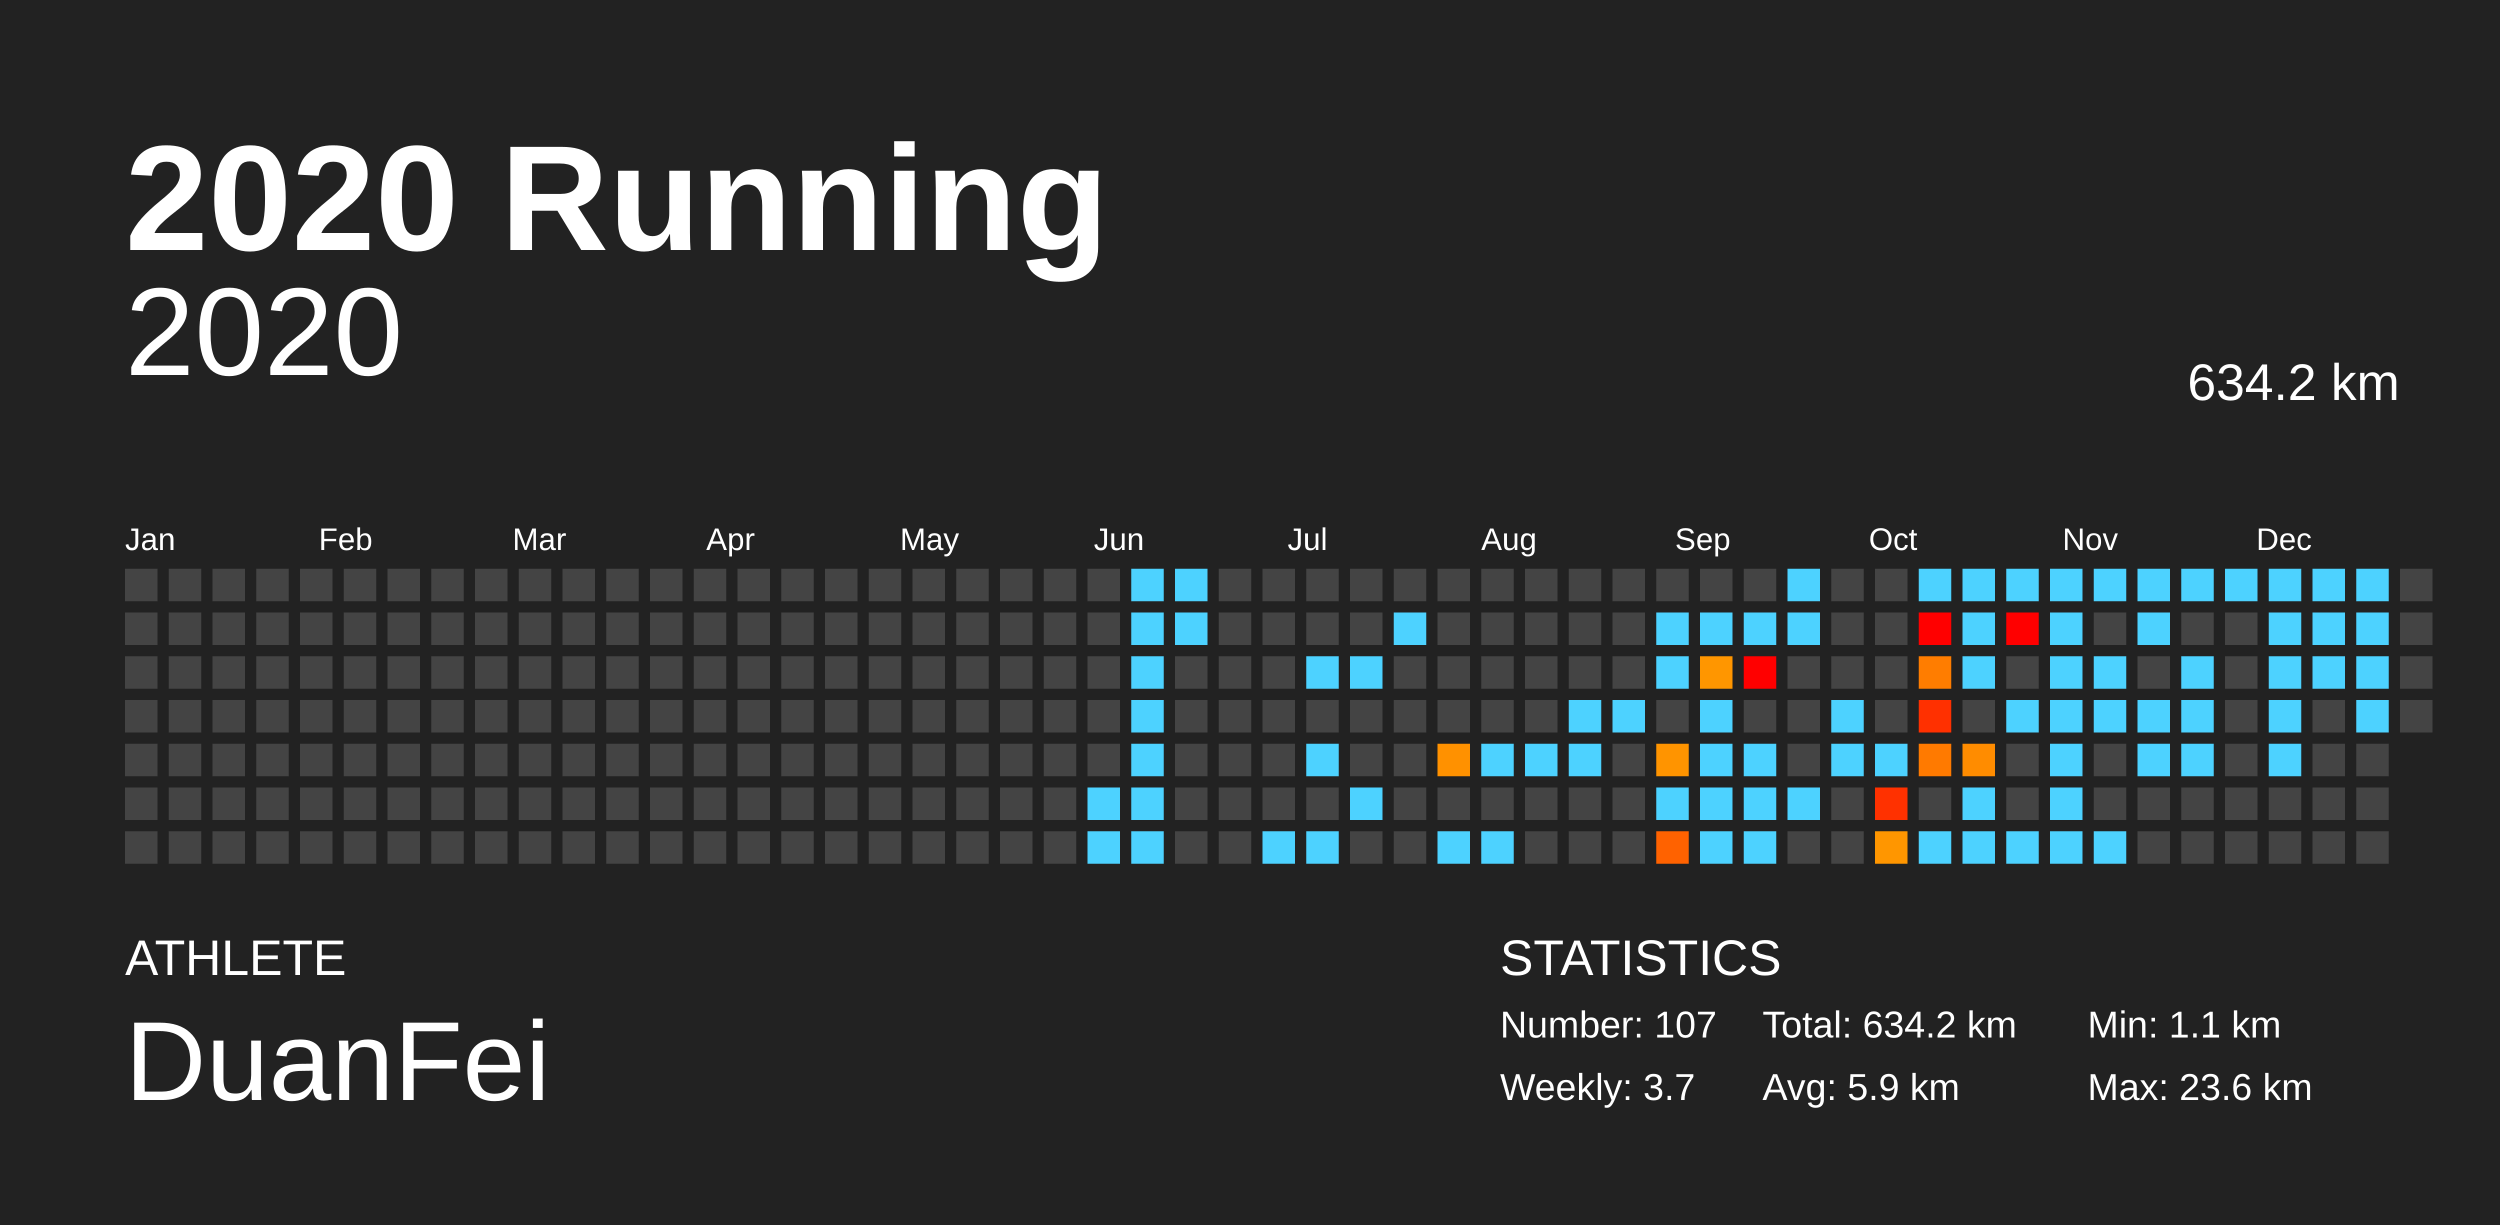
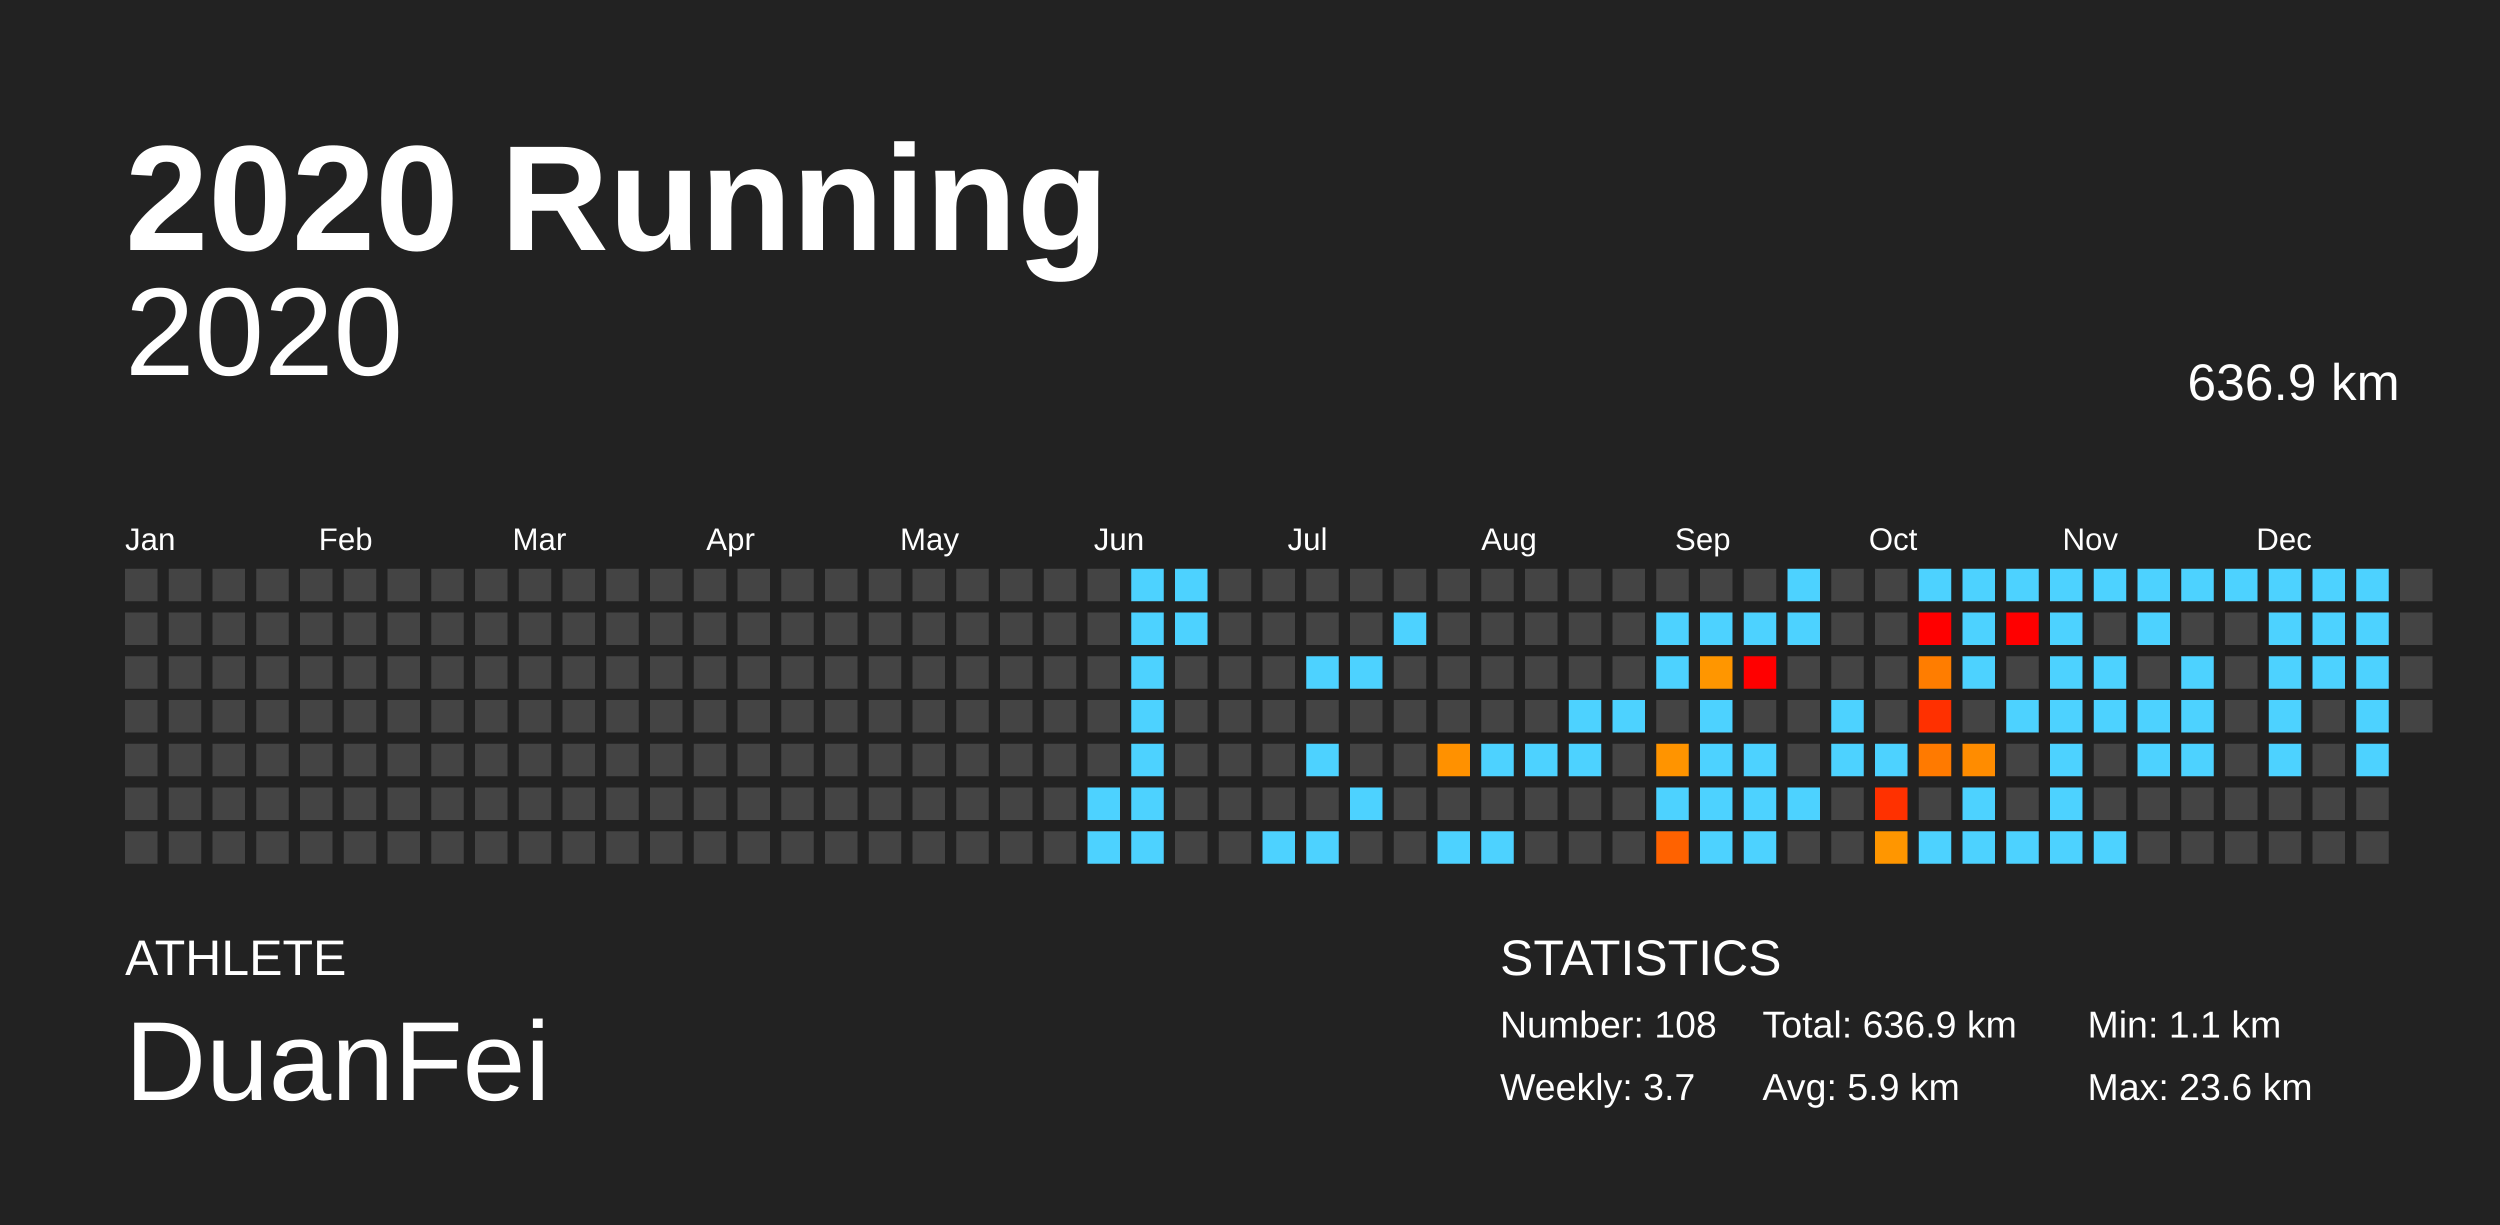
<svg xmlns="http://www.w3.org/2000/svg" baseProfile="full" height="98mm" version="1.1" viewBox="0,0,200,98" width="200mm">
  <defs />
  <rect fill="#222222" height="98" width="200" x="0" y="0" />
  <text fill="#FFFFFF" style="font-size:12px; font-family:Arial; font-weight:bold;" x="10" y="20">2020 Running</text>
  <text fill="#FFFFFF" style="font-size:4px; font-family:Arial" x="10" y="78">ATHLETE</text>
  <text fill="#FFFFFF" style="font-size:9px; font-family:Arial" x="10" y="88">DuanFei</text>
  <text fill="#FFFFFF" style="font-size:4px; font-family:Arial" x="120" y="78">STATISTICS</text>
-   <text fill="#FFFFFF" style="font-size:3px; font-family:Arial" x="120" y="83">Number: 107</text>
+   <text fill="#FFFFFF" style="font-size:3px; font-family:Arial" x="120" y="83">Number: 108</text>
  <text fill="#FFFFFF" style="font-size:3px; font-family:Arial" x="120" y="88">Weekly: 3.7</text>
-   <text fill="#FFFFFF" style="font-size:3px; font-family:Arial" x="141" y="83">Total: 634.2 km</text>
+   <text fill="#FFFFFF" style="font-size:3px; font-family:Arial" x="141" y="83">Total: 636.9 km</text>
  <text fill="#FFFFFF" style="font-size:3px; font-family:Arial" x="141" y="88">Avg: 5.9 km</text>
  <text fill="#FFFFFF" style="font-size:3px; font-family:Arial" x="167" y="83">Min: 1.1 km</text>
  <text fill="#FFFFFF" style="font-size:3px; font-family:Arial" x="167" y="88">Max: 23.6 km</text>
  <text alignment-baseline="hanging" fill="#FFFFFF" style="font-size:10.0px; font-family:Arial;" x="10" y="30">2020</text>
-   <text alignment-baseline="hanging" fill="#FFFFFF" style="font-size:4.125px; font-family:Arial;" x="175" y="32">634.2 km</text>
+   <text alignment-baseline="hanging" fill="#FFFFFF" style="font-size:4.125px; font-family:Arial;" x="175" y="32">636.9 km</text>
  <text fill="#FFFFFF" style="font-size:2.5px; font-family:Arial" x="10.0" y="44">Jan</text>
  <text fill="#FFFFFF" style="font-size:2.5px; font-family:Arial" x="25.5" y="44">Feb</text>
  <text fill="#FFFFFF" style="font-size:2.5px; font-family:Arial" x="41.0" y="44">Mar</text>
  <text fill="#FFFFFF" style="font-size:2.5px; font-family:Arial" x="56.5" y="44">Apr</text>
  <text fill="#FFFFFF" style="font-size:2.5px; font-family:Arial" x="72.0" y="44">May</text>
  <text fill="#FFFFFF" style="font-size:2.5px; font-family:Arial" x="87.5" y="44">Jun</text>
  <text fill="#FFFFFF" style="font-size:2.5px; font-family:Arial" x="103.0" y="44">Jul</text>
  <text fill="#FFFFFF" style="font-size:2.5px; font-family:Arial" x="118.5" y="44">Aug</text>
  <text fill="#FFFFFF" style="font-size:2.5px; font-family:Arial" x="134.0" y="44">Sep</text>
  <text fill="#FFFFFF" style="font-size:2.5px; font-family:Arial" x="149.5" y="44">Oct</text>
  <text fill="#FFFFFF" style="font-size:2.5px; font-family:Arial" x="165.0" y="44">Nov</text>
  <text fill="#FFFFFF" style="font-size:2.5px; font-family:Arial" x="180.5" y="44">Dec</text>
  <rect fill="#444444" height="2.6" width="2.6" x="10.0" y="45.5" />
  <rect fill="#444444" height="2.6" width="2.6" x="10.0" y="49.0" />
  <rect fill="#444444" height="2.6" width="2.6" x="10.0" y="52.5" />
  <rect fill="#444444" height="2.6" width="2.6" x="10.0" y="56.0" />
  <rect fill="#444444" height="2.6" width="2.6" x="10.0" y="59.5" />
  <rect fill="#444444" height="2.6" width="2.6" x="10.0" y="63.0" />
  <rect fill="#444444" height="2.6" width="2.6" x="10.0" y="66.5" />
  <rect fill="#444444" height="2.6" width="2.6" x="13.5" y="45.5" />
  <rect fill="#444444" height="2.6" width="2.6" x="13.5" y="49.0" />
  <rect fill="#444444" height="2.6" width="2.6" x="13.5" y="52.5" />
  <rect fill="#444444" height="2.6" width="2.6" x="13.5" y="56.0" />
  <rect fill="#444444" height="2.6" width="2.6" x="13.5" y="59.5" />
  <rect fill="#444444" height="2.6" width="2.6" x="13.5" y="63.0" />
  <rect fill="#444444" height="2.6" width="2.6" x="13.5" y="66.5" />
  <rect fill="#444444" height="2.6" width="2.6" x="17.0" y="45.5" />
  <rect fill="#444444" height="2.6" width="2.6" x="17.0" y="49.0" />
  <rect fill="#444444" height="2.6" width="2.6" x="17.0" y="52.5" />
  <rect fill="#444444" height="2.6" width="2.6" x="17.0" y="56.0" />
  <rect fill="#444444" height="2.6" width="2.6" x="17.0" y="59.5" />
  <rect fill="#444444" height="2.6" width="2.6" x="17.0" y="63.0" />
  <rect fill="#444444" height="2.6" width="2.6" x="17.0" y="66.5" />
  <rect fill="#444444" height="2.6" width="2.6" x="20.5" y="45.5" />
  <rect fill="#444444" height="2.6" width="2.6" x="20.5" y="49.0" />
  <rect fill="#444444" height="2.6" width="2.6" x="20.5" y="52.5" />
  <rect fill="#444444" height="2.6" width="2.6" x="20.5" y="56.0" />
  <rect fill="#444444" height="2.6" width="2.6" x="20.5" y="59.5" />
  <rect fill="#444444" height="2.6" width="2.6" x="20.5" y="63.0" />
  <rect fill="#444444" height="2.6" width="2.6" x="20.5" y="66.5" />
  <rect fill="#444444" height="2.6" width="2.6" x="24.0" y="45.5" />
  <rect fill="#444444" height="2.6" width="2.6" x="24.0" y="49.0" />
  <rect fill="#444444" height="2.6" width="2.6" x="24.0" y="52.5" />
  <rect fill="#444444" height="2.6" width="2.6" x="24.0" y="56.0" />
  <rect fill="#444444" height="2.6" width="2.6" x="24.0" y="59.5" />
  <rect fill="#444444" height="2.6" width="2.6" x="24.0" y="63.0" />
  <rect fill="#444444" height="2.6" width="2.6" x="24.0" y="66.5" />
  <rect fill="#444444" height="2.6" width="2.6" x="27.5" y="45.5" />
  <rect fill="#444444" height="2.6" width="2.6" x="27.5" y="49.0" />
  <rect fill="#444444" height="2.6" width="2.6" x="27.5" y="52.5" />
  <rect fill="#444444" height="2.6" width="2.6" x="27.5" y="56.0" />
  <rect fill="#444444" height="2.6" width="2.6" x="27.5" y="59.5" />
  <rect fill="#444444" height="2.6" width="2.6" x="27.5" y="63.0" />
  <rect fill="#444444" height="2.6" width="2.6" x="27.5" y="66.5" />
  <rect fill="#444444" height="2.6" width="2.6" x="31.0" y="45.5" />
  <rect fill="#444444" height="2.6" width="2.6" x="31.0" y="49.0" />
  <rect fill="#444444" height="2.6" width="2.6" x="31.0" y="52.5" />
  <rect fill="#444444" height="2.6" width="2.6" x="31.0" y="56.0" />
  <rect fill="#444444" height="2.6" width="2.6" x="31.0" y="59.5" />
  <rect fill="#444444" height="2.6" width="2.6" x="31.0" y="63.0" />
  <rect fill="#444444" height="2.6" width="2.6" x="31.0" y="66.5" />
  <rect fill="#444444" height="2.6" width="2.6" x="34.5" y="45.5" />
  <rect fill="#444444" height="2.6" width="2.6" x="34.5" y="49.0" />
  <rect fill="#444444" height="2.6" width="2.6" x="34.5" y="52.5" />
  <rect fill="#444444" height="2.6" width="2.6" x="34.5" y="56.0" />
  <rect fill="#444444" height="2.6" width="2.6" x="34.5" y="59.5" />
  <rect fill="#444444" height="2.6" width="2.6" x="34.5" y="63.0" />
  <rect fill="#444444" height="2.6" width="2.6" x="34.5" y="66.5" />
  <rect fill="#444444" height="2.6" width="2.6" x="38.0" y="45.5" />
  <rect fill="#444444" height="2.6" width="2.6" x="38.0" y="49.0" />
  <rect fill="#444444" height="2.6" width="2.6" x="38.0" y="52.5" />
  <rect fill="#444444" height="2.6" width="2.6" x="38.0" y="56.0" />
  <rect fill="#444444" height="2.6" width="2.6" x="38.0" y="59.5" />
  <rect fill="#444444" height="2.6" width="2.6" x="38.0" y="63.0" />
  <rect fill="#444444" height="2.6" width="2.6" x="38.0" y="66.5" />
  <rect fill="#444444" height="2.6" width="2.6" x="41.5" y="45.5" />
  <rect fill="#444444" height="2.6" width="2.6" x="41.5" y="49.0" />
  <rect fill="#444444" height="2.6" width="2.6" x="41.5" y="52.5" />
  <rect fill="#444444" height="2.6" width="2.6" x="41.5" y="56.0" />
  <rect fill="#444444" height="2.6" width="2.6" x="41.5" y="59.5" />
  <rect fill="#444444" height="2.6" width="2.6" x="41.5" y="63.0" />
  <rect fill="#444444" height="2.6" width="2.6" x="41.5" y="66.5" />
  <rect fill="#444444" height="2.6" width="2.6" x="45.0" y="45.5" />
  <rect fill="#444444" height="2.6" width="2.6" x="45.0" y="49.0" />
  <rect fill="#444444" height="2.6" width="2.6" x="45.0" y="52.5" />
  <rect fill="#444444" height="2.6" width="2.6" x="45.0" y="56.0" />
  <rect fill="#444444" height="2.6" width="2.6" x="45.0" y="59.5" />
  <rect fill="#444444" height="2.6" width="2.6" x="45.0" y="63.0" />
  <rect fill="#444444" height="2.6" width="2.6" x="45.0" y="66.5" />
  <rect fill="#444444" height="2.6" width="2.6" x="48.5" y="45.5" />
  <rect fill="#444444" height="2.6" width="2.6" x="48.5" y="49.0" />
  <rect fill="#444444" height="2.6" width="2.6" x="48.5" y="52.5" />
  <rect fill="#444444" height="2.6" width="2.6" x="48.5" y="56.0" />
  <rect fill="#444444" height="2.6" width="2.6" x="48.5" y="59.5" />
  <rect fill="#444444" height="2.6" width="2.6" x="48.5" y="63.0" />
  <rect fill="#444444" height="2.6" width="2.6" x="48.5" y="66.5" />
  <rect fill="#444444" height="2.6" width="2.6" x="52.0" y="45.5" />
  <rect fill="#444444" height="2.6" width="2.6" x="52.0" y="49.0" />
  <rect fill="#444444" height="2.6" width="2.6" x="52.0" y="52.5" />
  <rect fill="#444444" height="2.6" width="2.6" x="52.0" y="56.0" />
  <rect fill="#444444" height="2.6" width="2.6" x="52.0" y="59.5" />
  <rect fill="#444444" height="2.6" width="2.6" x="52.0" y="63.0" />
  <rect fill="#444444" height="2.6" width="2.6" x="52.0" y="66.5" />
  <rect fill="#444444" height="2.6" width="2.6" x="55.5" y="45.5" />
  <rect fill="#444444" height="2.6" width="2.6" x="55.5" y="49.0" />
  <rect fill="#444444" height="2.6" width="2.6" x="55.5" y="52.5" />
  <rect fill="#444444" height="2.6" width="2.6" x="55.5" y="56.0" />
  <rect fill="#444444" height="2.6" width="2.6" x="55.5" y="59.5" />
  <rect fill="#444444" height="2.6" width="2.6" x="55.5" y="63.0" />
  <rect fill="#444444" height="2.6" width="2.6" x="55.5" y="66.5" />
  <rect fill="#444444" height="2.6" width="2.6" x="59.0" y="45.5" />
  <rect fill="#444444" height="2.6" width="2.6" x="59.0" y="49.0" />
  <rect fill="#444444" height="2.6" width="2.6" x="59.0" y="52.5" />
  <rect fill="#444444" height="2.6" width="2.6" x="59.0" y="56.0" />
  <rect fill="#444444" height="2.6" width="2.6" x="59.0" y="59.5" />
  <rect fill="#444444" height="2.6" width="2.6" x="59.0" y="63.0" />
  <rect fill="#444444" height="2.6" width="2.6" x="59.0" y="66.5" />
  <rect fill="#444444" height="2.6" width="2.6" x="62.5" y="45.5" />
  <rect fill="#444444" height="2.6" width="2.6" x="62.5" y="49.0" />
  <rect fill="#444444" height="2.6" width="2.6" x="62.5" y="52.5" />
  <rect fill="#444444" height="2.6" width="2.6" x="62.5" y="56.0" />
  <rect fill="#444444" height="2.6" width="2.6" x="62.5" y="59.5" />
  <rect fill="#444444" height="2.6" width="2.6" x="62.5" y="63.0" />
  <rect fill="#444444" height="2.6" width="2.6" x="62.5" y="66.5" />
  <rect fill="#444444" height="2.6" width="2.6" x="66.0" y="45.5" />
  <rect fill="#444444" height="2.6" width="2.6" x="66.0" y="49.0" />
  <rect fill="#444444" height="2.6" width="2.6" x="66.0" y="52.5" />
  <rect fill="#444444" height="2.6" width="2.6" x="66.0" y="56.0" />
  <rect fill="#444444" height="2.6" width="2.6" x="66.0" y="59.5" />
  <rect fill="#444444" height="2.6" width="2.6" x="66.0" y="63.0" />
  <rect fill="#444444" height="2.6" width="2.6" x="66.0" y="66.5" />
  <rect fill="#444444" height="2.6" width="2.6" x="69.5" y="45.5" />
  <rect fill="#444444" height="2.6" width="2.6" x="69.5" y="49.0" />
  <rect fill="#444444" height="2.6" width="2.6" x="69.5" y="52.5" />
  <rect fill="#444444" height="2.6" width="2.6" x="69.5" y="56.0" />
  <rect fill="#444444" height="2.6" width="2.6" x="69.5" y="59.5" />
  <rect fill="#444444" height="2.6" width="2.6" x="69.5" y="63.0" />
  <rect fill="#444444" height="2.6" width="2.6" x="69.5" y="66.5" />
  <rect fill="#444444" height="2.6" width="2.6" x="73.0" y="45.5" />
  <rect fill="#444444" height="2.6" width="2.6" x="73.0" y="49.0" />
  <rect fill="#444444" height="2.6" width="2.6" x="73.0" y="52.5" />
  <rect fill="#444444" height="2.6" width="2.6" x="73.0" y="56.0" />
  <rect fill="#444444" height="2.6" width="2.6" x="73.0" y="59.5" />
  <rect fill="#444444" height="2.6" width="2.6" x="73.0" y="63.0" />
  <rect fill="#444444" height="2.6" width="2.6" x="73.0" y="66.5" />
  <rect fill="#444444" height="2.6" width="2.6" x="76.5" y="45.5" />
  <rect fill="#444444" height="2.6" width="2.6" x="76.5" y="49.0" />
  <rect fill="#444444" height="2.6" width="2.6" x="76.5" y="52.5" />
  <rect fill="#444444" height="2.6" width="2.6" x="76.5" y="56.0" />
  <rect fill="#444444" height="2.6" width="2.6" x="76.5" y="59.5" />
  <rect fill="#444444" height="2.6" width="2.6" x="76.5" y="63.0" />
  <rect fill="#444444" height="2.6" width="2.6" x="76.5" y="66.5" />
  <rect fill="#444444" height="2.6" width="2.6" x="80.0" y="45.5" />
  <rect fill="#444444" height="2.6" width="2.6" x="80.0" y="49.0" />
  <rect fill="#444444" height="2.6" width="2.6" x="80.0" y="52.5" />
  <rect fill="#444444" height="2.6" width="2.6" x="80.0" y="56.0" />
  <rect fill="#444444" height="2.6" width="2.6" x="80.0" y="59.5" />
  <rect fill="#444444" height="2.6" width="2.6" x="80.0" y="63.0" />
  <rect fill="#444444" height="2.6" width="2.6" x="80.0" y="66.5" />
  <rect fill="#444444" height="2.6" width="2.6" x="83.5" y="45.5" />
  <rect fill="#444444" height="2.6" width="2.6" x="83.5" y="49.0" />
  <rect fill="#444444" height="2.6" width="2.6" x="83.5" y="52.5" />
  <rect fill="#444444" height="2.6" width="2.6" x="83.5" y="56.0" />
  <rect fill="#444444" height="2.6" width="2.6" x="83.5" y="59.5" />
  <rect fill="#444444" height="2.6" width="2.6" x="83.5" y="63.0" />
  <rect fill="#444444" height="2.6" width="2.6" x="83.5" y="66.5" />
  <rect fill="#444444" height="2.6" width="2.6" x="87.0" y="45.5" />
  <rect fill="#444444" height="2.6" width="2.6" x="87.0" y="49.0" />
  <rect fill="#444444" height="2.6" width="2.6" x="87.0" y="52.5" />
  <rect fill="#444444" height="2.6" width="2.6" x="87.0" y="56.0" />
  <rect fill="#444444" height="2.6" width="2.6" x="87.0" y="59.5" />
  <rect fill="#4dd2ff" height="2.6" width="2.6" x="87.0" y="63.0" />
  <rect fill="#4dd2ff" height="2.6" width="2.6" x="87.0" y="66.5" />
  <rect fill="#4dd2ff" height="2.6" width="2.6" x="90.5" y="45.5" />
  <rect fill="#4dd2ff" height="2.6" width="2.6" x="90.5" y="49.0" />
  <rect fill="#4dd2ff" height="2.6" width="2.6" x="90.5" y="52.5" />
  <rect fill="#4dd2ff" height="2.6" width="2.6" x="90.5" y="56.0" />
  <rect fill="#4dd2ff" height="2.6" width="2.6" x="90.5" y="59.5" />
  <rect fill="#4dd2ff" height="2.6" width="2.6" x="90.5" y="63.0" />
  <rect fill="#4dd2ff" height="2.6" width="2.6" x="90.5" y="66.5" />
  <rect fill="#4dd2ff" height="2.6" width="2.6" x="94.0" y="45.5" />
  <rect fill="#4dd2ff" height="2.6" width="2.6" x="94.0" y="49.0" />
  <rect fill="#444444" height="2.6" width="2.6" x="94.0" y="52.5" />
  <rect fill="#444444" height="2.6" width="2.6" x="94.0" y="56.0" />
  <rect fill="#444444" height="2.6" width="2.6" x="94.0" y="59.5" />
  <rect fill="#444444" height="2.6" width="2.6" x="94.0" y="63.0" />
  <rect fill="#444444" height="2.6" width="2.6" x="94.0" y="66.5" />
  <rect fill="#444444" height="2.6" width="2.6" x="97.5" y="45.5" />
  <rect fill="#444444" height="2.6" width="2.6" x="97.5" y="49.0" />
  <rect fill="#444444" height="2.6" width="2.6" x="97.5" y="52.5" />
  <rect fill="#444444" height="2.6" width="2.6" x="97.5" y="56.0" />
  <rect fill="#444444" height="2.6" width="2.6" x="97.5" y="59.5" />
  <rect fill="#444444" height="2.6" width="2.6" x="97.5" y="63.0" />
  <rect fill="#444444" height="2.6" width="2.6" x="97.5" y="66.5" />
  <rect fill="#444444" height="2.6" width="2.6" x="101.0" y="45.5" />
  <rect fill="#444444" height="2.6" width="2.6" x="101.0" y="49.0" />
  <rect fill="#444444" height="2.6" width="2.6" x="101.0" y="52.5" />
  <rect fill="#444444" height="2.6" width="2.6" x="101.0" y="56.0" />
  <rect fill="#444444" height="2.6" width="2.6" x="101.0" y="59.5" />
  <rect fill="#444444" height="2.6" width="2.6" x="101.0" y="63.0" />
  <rect fill="#4dd2ff" height="2.6" width="2.6" x="101.0" y="66.5" />
  <rect fill="#444444" height="2.6" width="2.6" x="104.5" y="45.5" />
  <rect fill="#444444" height="2.6" width="2.6" x="104.5" y="49.0" />
  <rect fill="#4dd2ff" height="2.6" width="2.6" x="104.5" y="52.5" />
  <rect fill="#444444" height="2.6" width="2.6" x="104.5" y="56.0" />
  <rect fill="#4dd2ff" height="2.6" width="2.6" x="104.5" y="59.5" />
  <rect fill="#444444" height="2.6" width="2.6" x="104.5" y="63.0" />
  <rect fill="#4dd2ff" height="2.6" width="2.6" x="104.5" y="66.5" />
  <rect fill="#444444" height="2.6" width="2.6" x="108.0" y="45.5" />
  <rect fill="#444444" height="2.6" width="2.6" x="108.0" y="49.0" />
  <rect fill="#4dd2ff" height="2.6" width="2.6" x="108.0" y="52.5" />
  <rect fill="#444444" height="2.6" width="2.6" x="108.0" y="56.0" />
  <rect fill="#444444" height="2.6" width="2.6" x="108.0" y="59.5" />
  <rect fill="#4dd2ff" height="2.6" width="2.6" x="108.0" y="63.0" />
  <rect fill="#444444" height="2.6" width="2.6" x="108.0" y="66.5" />
  <rect fill="#444444" height="2.6" width="2.6" x="111.5" y="45.5" />
  <rect fill="#4dd2ff" height="2.6" width="2.6" x="111.5" y="49.0" />
  <rect fill="#444444" height="2.6" width="2.6" x="111.5" y="52.5" />
  <rect fill="#444444" height="2.6" width="2.6" x="111.5" y="56.0" />
  <rect fill="#444444" height="2.6" width="2.6" x="111.5" y="59.5" />
  <rect fill="#444444" height="2.6" width="2.6" x="111.5" y="63.0" />
  <rect fill="#444444" height="2.6" width="2.6" x="111.5" y="66.5" />
  <rect fill="#444444" height="2.6" width="2.6" x="115.0" y="45.5" />
  <rect fill="#444444" height="2.6" width="2.6" x="115.0" y="49.0" />
  <rect fill="#444444" height="2.6" width="2.6" x="115.0" y="52.5" />
  <rect fill="#444444" height="2.6" width="2.6" x="115.0" y="56.0" />
  <rect fill="#ff9100" height="2.6" width="2.6" x="115.0" y="59.5" />
  <rect fill="#444444" height="2.6" width="2.6" x="115.0" y="63.0" />
  <rect fill="#4dd2ff" height="2.6" width="2.6" x="115.0" y="66.5" />
  <rect fill="#444444" height="2.6" width="2.6" x="118.5" y="45.5" />
  <rect fill="#444444" height="2.6" width="2.6" x="118.5" y="49.0" />
  <rect fill="#444444" height="2.6" width="2.6" x="118.5" y="52.5" />
  <rect fill="#444444" height="2.6" width="2.6" x="118.5" y="56.0" />
  <rect fill="#4dd2ff" height="2.6" width="2.6" x="118.5" y="59.5" />
  <rect fill="#444444" height="2.6" width="2.6" x="118.5" y="63.0" />
  <rect fill="#4dd2ff" height="2.6" width="2.6" x="118.5" y="66.5" />
  <rect fill="#444444" height="2.6" width="2.6" x="122.0" y="45.5" />
  <rect fill="#444444" height="2.6" width="2.6" x="122.0" y="49.0" />
  <rect fill="#444444" height="2.6" width="2.6" x="122.0" y="52.5" />
  <rect fill="#444444" height="2.6" width="2.6" x="122.0" y="56.0" />
  <rect fill="#4dd2ff" height="2.6" width="2.6" x="122.0" y="59.5" />
  <rect fill="#444444" height="2.6" width="2.6" x="122.0" y="63.0" />
  <rect fill="#444444" height="2.6" width="2.6" x="122.0" y="66.5" />
  <rect fill="#444444" height="2.6" width="2.6" x="125.5" y="45.5" />
  <rect fill="#444444" height="2.6" width="2.6" x="125.5" y="49.0" />
  <rect fill="#444444" height="2.6" width="2.6" x="125.5" y="52.5" />
  <rect fill="#4dd2ff" height="2.6" width="2.6" x="125.5" y="56.0" />
  <rect fill="#4dd2ff" height="2.6" width="2.6" x="125.5" y="59.5" />
  <rect fill="#444444" height="2.6" width="2.6" x="125.5" y="63.0" />
  <rect fill="#444444" height="2.6" width="2.6" x="125.5" y="66.5" />
  <rect fill="#444444" height="2.6" width="2.6" x="129.0" y="45.5" />
  <rect fill="#444444" height="2.6" width="2.6" x="129.0" y="49.0" />
  <rect fill="#444444" height="2.6" width="2.6" x="129.0" y="52.5" />
  <rect fill="#4dd2ff" height="2.6" width="2.6" x="129.0" y="56.0" />
  <rect fill="#444444" height="2.6" width="2.6" x="129.0" y="59.5" />
  <rect fill="#444444" height="2.6" width="2.6" x="129.0" y="63.0" />
  <rect fill="#444444" height="2.6" width="2.6" x="129.0" y="66.5" />
  <rect fill="#444444" height="2.6" width="2.6" x="132.5" y="45.5" />
  <rect fill="#4dd2ff" height="2.6" width="2.6" x="132.5" y="49.0" />
  <rect fill="#4dd2ff" height="2.6" width="2.6" x="132.5" y="52.5" />
  <rect fill="#444444" height="2.6" width="2.6" x="132.5" y="56.0" />
  <rect fill="#ff9400" height="2.6" width="2.6" x="132.5" y="59.5" />
  <rect fill="#4dd2ff" height="2.6" width="2.6" x="132.5" y="63.0" />
  <rect fill="#ff6200" height="2.6" width="2.6" x="132.5" y="66.5" />
  <rect fill="#444444" height="2.6" width="2.6" x="136.0" y="45.5" />
  <rect fill="#4dd2ff" height="2.6" width="2.6" x="136.0" y="49.0" />
  <rect fill="#ff9600" height="2.6" width="2.6" x="136.0" y="52.5" />
  <rect fill="#4dd2ff" height="2.6" width="2.6" x="136.0" y="56.0" />
  <rect fill="#4dd2ff" height="2.6" width="2.6" x="136.0" y="59.5" />
  <rect fill="#4dd2ff" height="2.6" width="2.6" x="136.0" y="63.0" />
  <rect fill="#4dd2ff" height="2.6" width="2.6" x="136.0" y="66.5" />
  <rect fill="#444444" height="2.6" width="2.6" x="139.5" y="45.5" />
  <rect fill="#4dd2ff" height="2.6" width="2.6" x="139.5" y="49.0" />
  <rect fill="red" height="2.6" width="2.6" x="139.5" y="52.5" />
  <rect fill="#444444" height="2.6" width="2.6" x="139.5" y="56.0" />
  <rect fill="#4dd2ff" height="2.6" width="2.6" x="139.5" y="59.5" />
  <rect fill="#4dd2ff" height="2.6" width="2.6" x="139.5" y="63.0" />
  <rect fill="#4dd2ff" height="2.6" width="2.6" x="139.5" y="66.5" />
  <rect fill="#4dd2ff" height="2.6" width="2.6" x="143.0" y="45.5" />
  <rect fill="#4dd2ff" height="2.6" width="2.6" x="143.0" y="49.0" />
  <rect fill="#444444" height="2.6" width="2.6" x="143.0" y="52.5" />
  <rect fill="#444444" height="2.6" width="2.6" x="143.0" y="56.0" />
  <rect fill="#444444" height="2.6" width="2.6" x="143.0" y="59.5" />
  <rect fill="#4dd2ff" height="2.6" width="2.6" x="143.0" y="63.0" />
  <rect fill="#444444" height="2.6" width="2.6" x="143.0" y="66.5" />
  <rect fill="#444444" height="2.6" width="2.6" x="146.5" y="45.5" />
  <rect fill="#444444" height="2.6" width="2.6" x="146.5" y="49.0" />
  <rect fill="#444444" height="2.6" width="2.6" x="146.5" y="52.5" />
  <rect fill="#4dd2ff" height="2.6" width="2.6" x="146.5" y="56.0" />
  <rect fill="#4dd2ff" height="2.6" width="2.6" x="146.5" y="59.5" />
  <rect fill="#444444" height="2.6" width="2.6" x="146.5" y="63.0" />
  <rect fill="#444444" height="2.6" width="2.6" x="146.5" y="66.5" />
  <rect fill="#444444" height="2.6" width="2.6" x="150.0" y="45.5" />
  <rect fill="#444444" height="2.6" width="2.6" x="150.0" y="49.0" />
  <rect fill="#444444" height="2.6" width="2.6" x="150.0" y="52.5" />
  <rect fill="#444444" height="2.6" width="2.6" x="150.0" y="56.0" />
  <rect fill="#4dd2ff" height="2.6" width="2.6" x="150.0" y="59.5" />
  <rect fill="#ff3100" height="2.6" width="2.6" x="150.0" y="63.0" />
  <rect fill="#ff9600" height="2.6" width="2.6" x="150.0" y="66.5" />
  <rect fill="#4dd2ff" height="2.6" width="2.6" x="153.5" y="45.5" />
  <rect fill="red" height="2.6" width="2.6" x="153.5" y="49.0" />
  <rect fill="#ff7d00" height="2.6" width="2.6" x="153.5" y="52.5" />
  <rect fill="#ff3000" height="2.6" width="2.6" x="153.5" y="56.0" />
  <rect fill="#ff7a00" height="2.6" width="2.6" x="153.5" y="59.5" />
  <rect fill="#444444" height="2.6" width="2.6" x="153.5" y="63.0" />
  <rect fill="#4dd2ff" height="2.6" width="2.6" x="153.5" y="66.5" />
  <rect fill="#4dd2ff" height="2.6" width="2.6" x="157.0" y="45.5" />
  <rect fill="#4dd2ff" height="2.6" width="2.6" x="157.0" y="49.0" />
  <rect fill="#4dd2ff" height="2.6" width="2.6" x="157.0" y="52.5" />
  <rect fill="#444444" height="2.6" width="2.6" x="157.0" y="56.0" />
  <rect fill="#ff8c00" height="2.6" width="2.6" x="157.0" y="59.5" />
  <rect fill="#4dd2ff" height="2.6" width="2.6" x="157.0" y="63.0" />
  <rect fill="#4dd2ff" height="2.6" width="2.6" x="157.0" y="66.5" />
  <rect fill="#4dd2ff" height="2.6" width="2.6" x="160.5" y="45.5" />
  <rect fill="red" height="2.6" width="2.6" x="160.5" y="49.0" />
  <rect fill="#444444" height="2.6" width="2.6" x="160.5" y="52.5" />
  <rect fill="#4dd2ff" height="2.6" width="2.6" x="160.5" y="56.0" />
  <rect fill="#444444" height="2.6" width="2.6" x="160.5" y="59.5" />
  <rect fill="#444444" height="2.6" width="2.6" x="160.5" y="63.0" />
  <rect fill="#4dd2ff" height="2.6" width="2.6" x="160.5" y="66.5" />
  <rect fill="#4dd2ff" height="2.6" width="2.6" x="164.0" y="45.5" />
  <rect fill="#4dd2ff" height="2.6" width="2.6" x="164.0" y="49.0" />
  <rect fill="#4dd2ff" height="2.6" width="2.6" x="164.0" y="52.5" />
  <rect fill="#4dd2ff" height="2.6" width="2.6" x="164.0" y="56.0" />
  <rect fill="#4dd2ff" height="2.6" width="2.6" x="164.0" y="59.5" />
  <rect fill="#4dd2ff" height="2.6" width="2.6" x="164.0" y="63.0" />
  <rect fill="#4dd2ff" height="2.6" width="2.6" x="164.0" y="66.5" />
  <rect fill="#4dd2ff" height="2.6" width="2.6" x="167.5" y="45.5" />
  <rect fill="#444444" height="2.6" width="2.6" x="167.5" y="49.0" />
  <rect fill="#4dd2ff" height="2.6" width="2.6" x="167.5" y="52.5" />
  <rect fill="#4dd2ff" height="2.6" width="2.6" x="167.5" y="56.0" />
  <rect fill="#444444" height="2.6" width="2.6" x="167.5" y="59.5" />
  <rect fill="#444444" height="2.6" width="2.6" x="167.5" y="63.0" />
  <rect fill="#4dd2ff" height="2.6" width="2.6" x="167.5" y="66.5" />
  <rect fill="#4dd2ff" height="2.6" width="2.6" x="171.0" y="45.5" />
  <rect fill="#4dd2ff" height="2.6" width="2.6" x="171.0" y="49.0" />
  <rect fill="#444444" height="2.6" width="2.6" x="171.0" y="52.5" />
  <rect fill="#4dd2ff" height="2.6" width="2.6" x="171.0" y="56.0" />
  <rect fill="#4dd2ff" height="2.6" width="2.6" x="171.0" y="59.5" />
  <rect fill="#444444" height="2.6" width="2.6" x="171.0" y="63.0" />
  <rect fill="#444444" height="2.6" width="2.6" x="171.0" y="66.5" />
  <rect fill="#4dd2ff" height="2.6" width="2.6" x="174.5" y="45.5" />
  <rect fill="#444444" height="2.6" width="2.6" x="174.5" y="49.0" />
  <rect fill="#4dd2ff" height="2.6" width="2.6" x="174.5" y="52.5" />
  <rect fill="#4dd2ff" height="2.6" width="2.6" x="174.5" y="56.0" />
  <rect fill="#4dd2ff" height="2.6" width="2.6" x="174.5" y="59.5" />
  <rect fill="#444444" height="2.6" width="2.6" x="174.5" y="63.0" />
  <rect fill="#444444" height="2.6" width="2.6" x="174.5" y="66.5" />
  <rect fill="#4dd2ff" height="2.6" width="2.6" x="178.0" y="45.5" />
  <rect fill="#444444" height="2.6" width="2.6" x="178.0" y="49.0" />
  <rect fill="#444444" height="2.6" width="2.6" x="178.0" y="52.5" />
  <rect fill="#444444" height="2.6" width="2.6" x="178.0" y="56.0" />
  <rect fill="#444444" height="2.6" width="2.6" x="178.0" y="59.5" />
  <rect fill="#444444" height="2.6" width="2.6" x="178.0" y="63.0" />
  <rect fill="#444444" height="2.6" width="2.6" x="178.0" y="66.5" />
  <rect fill="#4dd2ff" height="2.6" width="2.6" x="181.5" y="45.5" />
  <rect fill="#4dd2ff" height="2.6" width="2.6" x="181.5" y="49.0" />
  <rect fill="#4dd2ff" height="2.6" width="2.6" x="181.5" y="52.5" />
  <rect fill="#4dd2ff" height="2.6" width="2.6" x="181.5" y="56.0" />
  <rect fill="#4dd2ff" height="2.6" width="2.6" x="181.5" y="59.5" />
  <rect fill="#444444" height="2.6" width="2.6" x="181.5" y="63.0" />
  <rect fill="#444444" height="2.6" width="2.6" x="181.5" y="66.5" />
  <rect fill="#4dd2ff" height="2.6" width="2.6" x="185.0" y="45.5" />
  <rect fill="#4dd2ff" height="2.6" width="2.6" x="185.0" y="49.0" />
  <rect fill="#4dd2ff" height="2.6" width="2.6" x="185.0" y="52.5" />
  <rect fill="#444444" height="2.6" width="2.6" x="185.0" y="56.0" />
  <rect fill="#444444" height="2.6" width="2.6" x="185.0" y="59.5" />
  <rect fill="#444444" height="2.6" width="2.6" x="185.0" y="63.0" />
  <rect fill="#444444" height="2.6" width="2.6" x="185.0" y="66.5" />
  <rect fill="#4dd2ff" height="2.6" width="2.6" x="188.5" y="45.5" />
  <rect fill="#4dd2ff" height="2.6" width="2.6" x="188.5" y="49.0" />
  <rect fill="#4dd2ff" height="2.6" width="2.6" x="188.5" y="52.5" />
  <rect fill="#4dd2ff" height="2.6" width="2.6" x="188.5" y="56.0" />
-   <rect fill="#444444" height="2.6" width="2.6" x="188.5" y="59.5" />
+   <rect fill="#4dd2ff" height="2.6" width="2.6" x="188.5" y="59.5" />
  <rect fill="#444444" height="2.6" width="2.6" x="188.5" y="63.0" />
  <rect fill="#444444" height="2.6" width="2.6" x="188.5" y="66.5" />
  <rect fill="#444444" height="2.6" width="2.6" x="192.0" y="45.5" />
  <rect fill="#444444" height="2.6" width="2.6" x="192.0" y="49.0" />
  <rect fill="#444444" height="2.6" width="2.6" x="192.0" y="52.5" />
  <rect fill="#444444" height="2.6" width="2.6" x="192.0" y="56.0" />
</svg>
